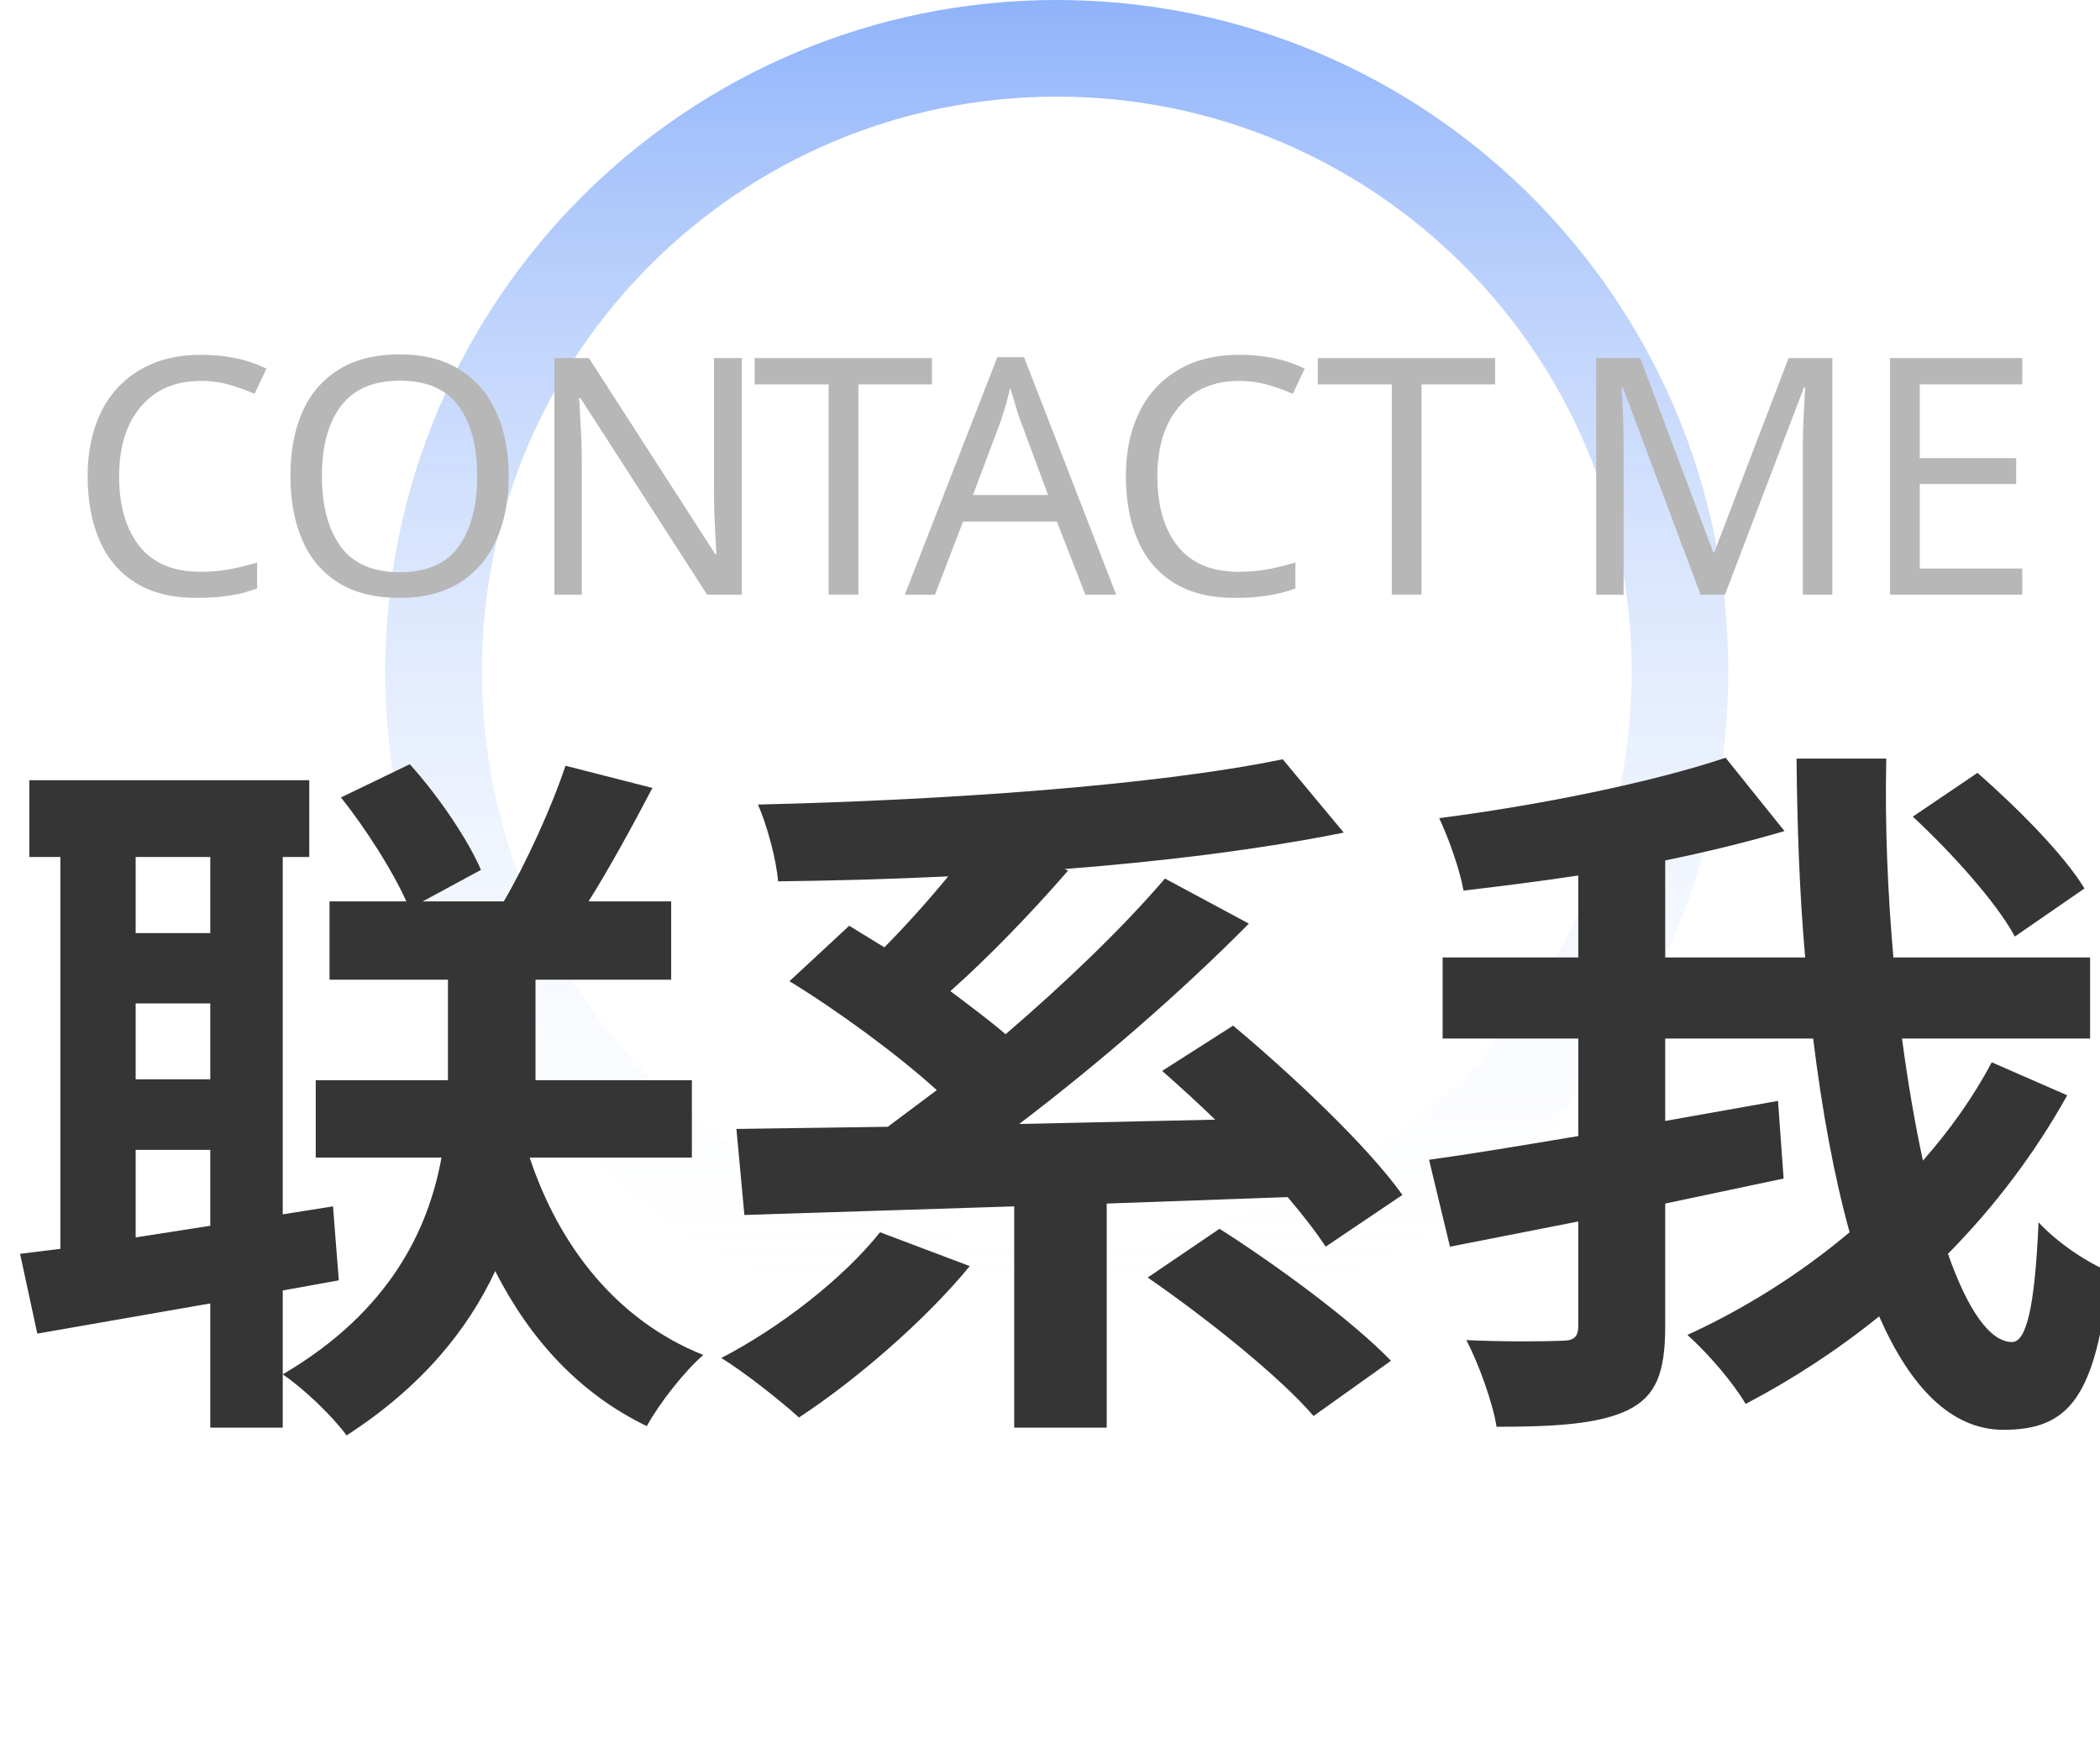
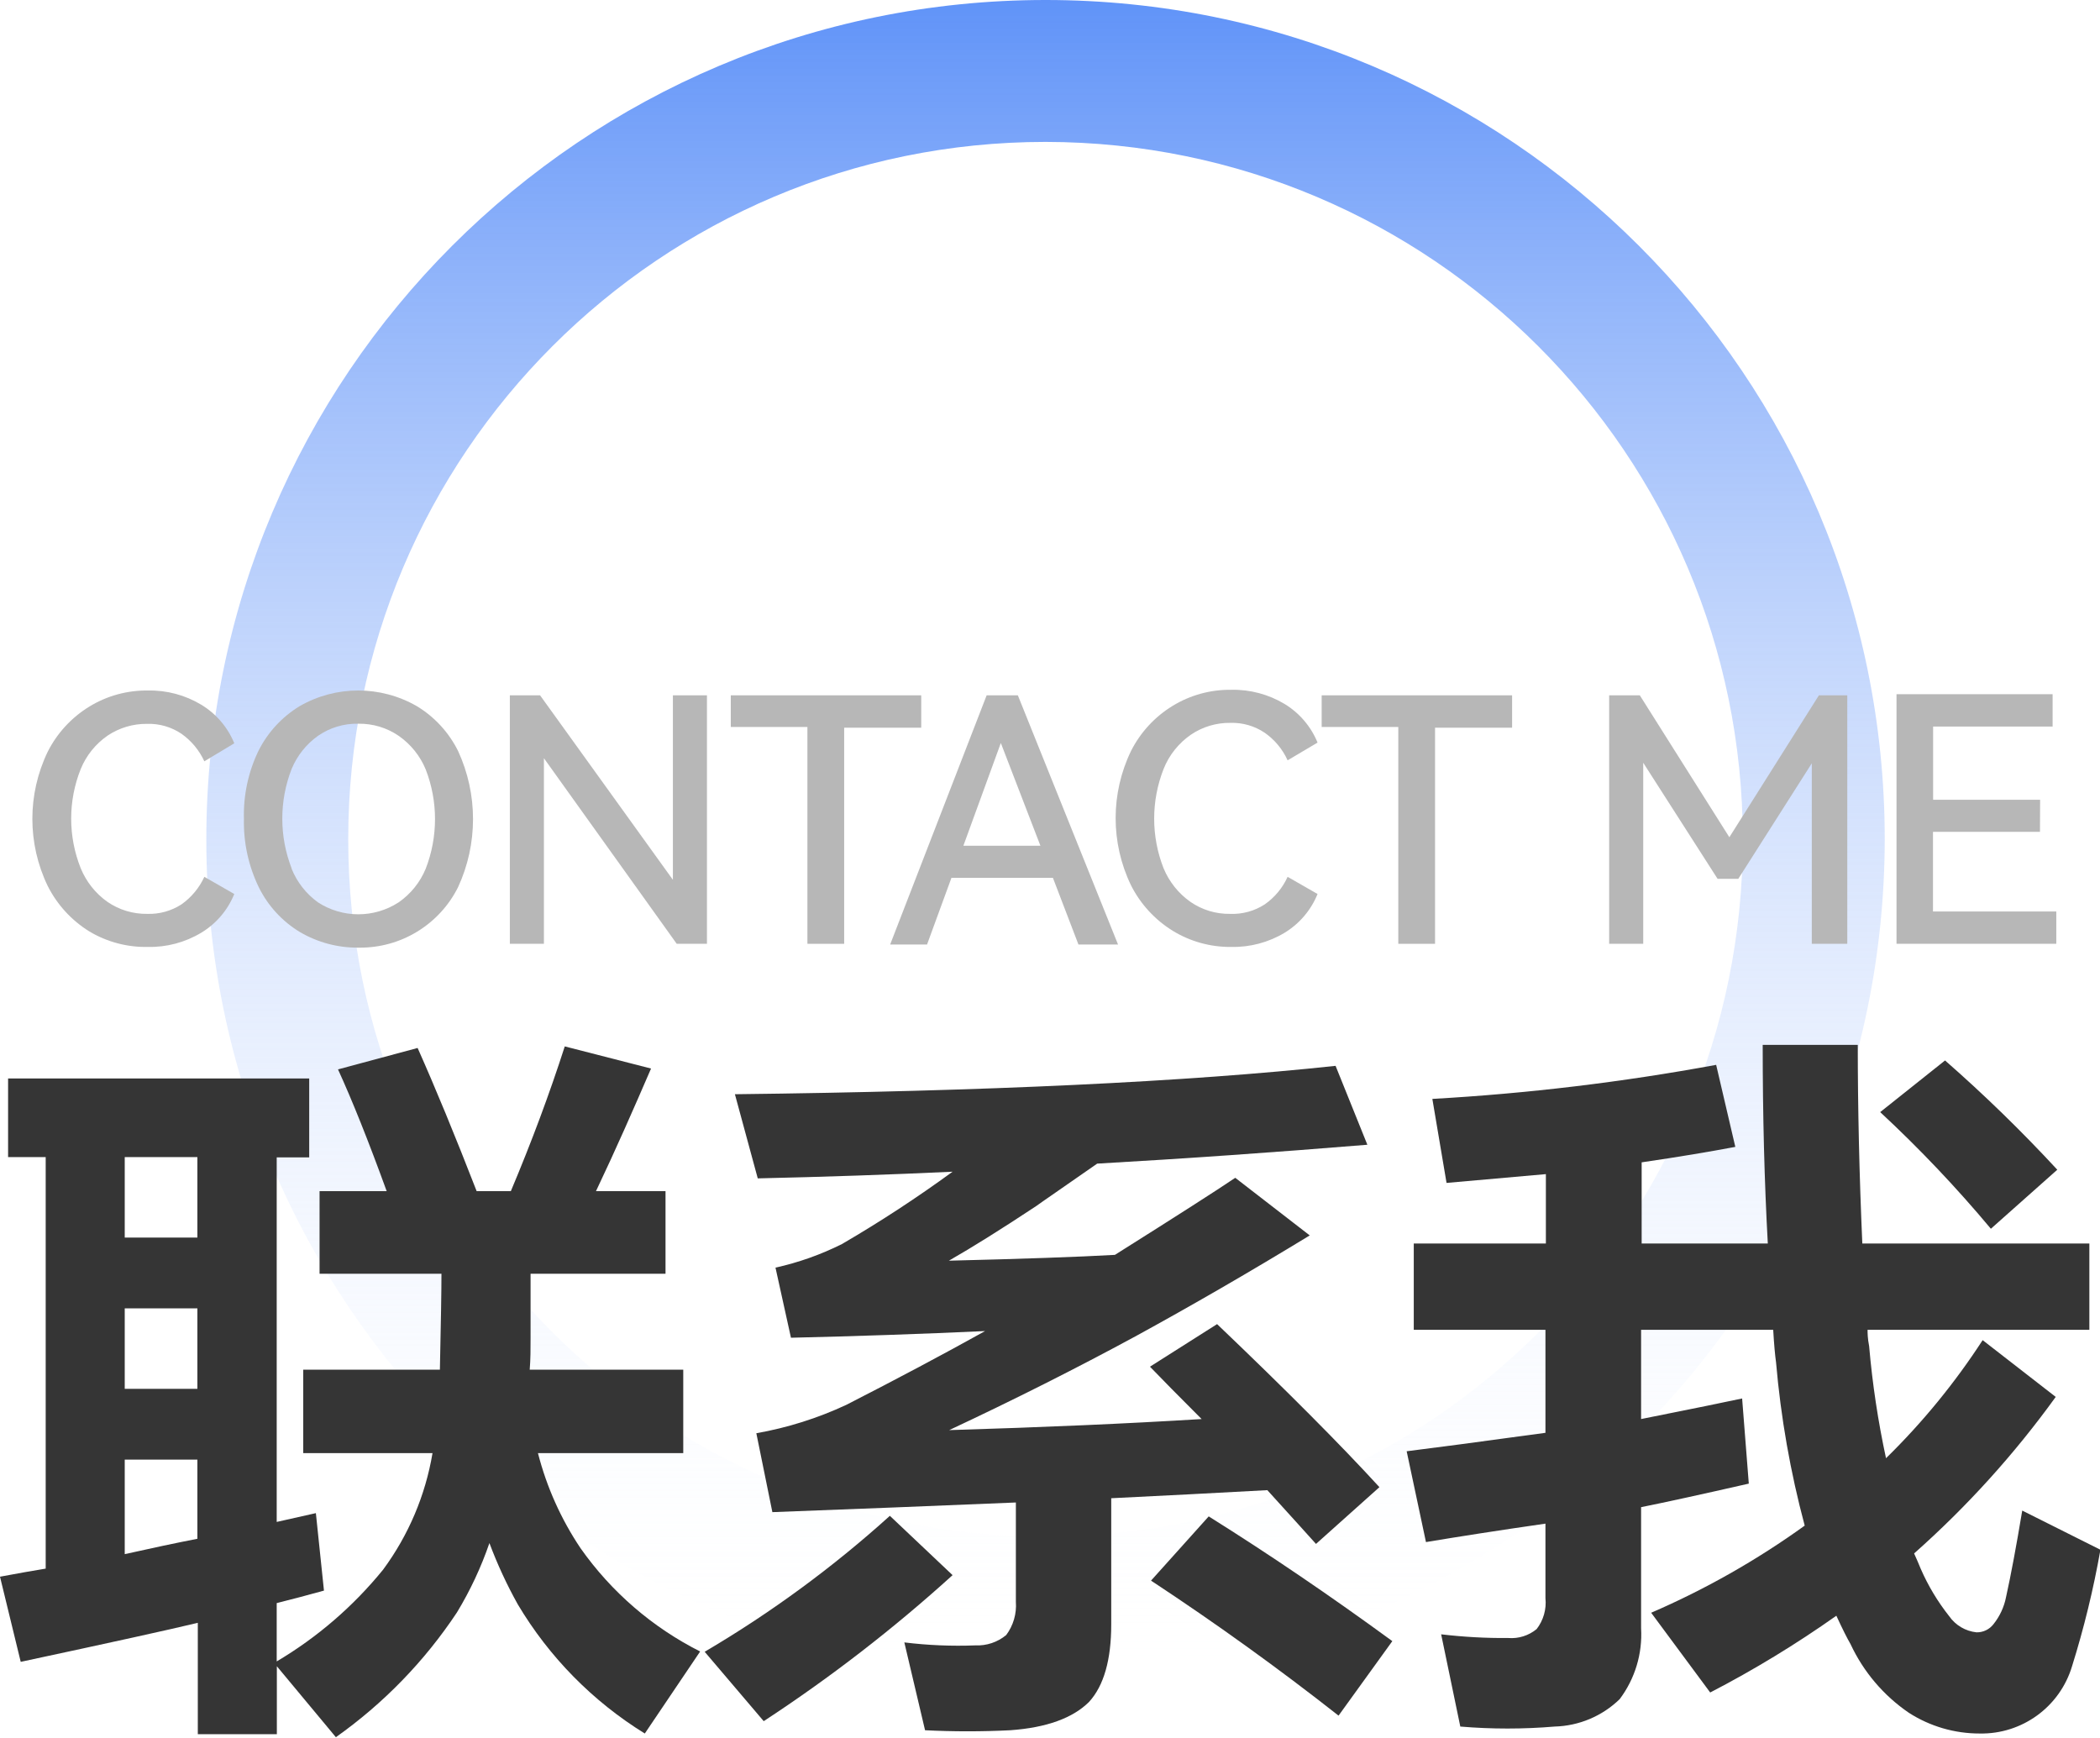
- <svg xmlns="http://www.w3.org/2000/svg" viewBox="0 0 152.14 127.38">
+ <svg xmlns="http://www.w3.org/2000/svg" viewBox="0 0 147.99 122.42">
  <defs>
-     <style>.cls-1{fill:none;stroke-miterlimit:10;stroke-width:7px;opacity:0.7;stroke:url(#未命名的渐变_7);}.cls-2{font-size:52px;fill:#353535;font-family:TaipeiSansTCBeta-Bold, Taipei Sans TC Beta;font-weight:700;letter-spacing:-0.02em;}.cls-3{font-size:24px;fill:#b7b7b7;font-family:HarmonyOS_Sans_SC, HarmonyOS Sans SC;letter-spacing:-0.04em;}.cls-4{letter-spacing:-0.02em;}.cls-5{letter-spacing:-0.1em;}.cls-6{letter-spacing:-0.06em;}.cls-7{letter-spacing:-0.02em;}.cls-8{letter-spacing:-0.05em;}</style>
-     <linearGradient id="未命名的渐变_7" x1="2074.57" y1="1238.69" x2="2171.87" y2="1238.69" gradientTransform="matrix(0, -1, -1, 0, 1315.25, 2171.87)" gradientUnits="userSpaceOnUse">
+     <style>.cls-1{fill:url(#未命名的渐变_7);}.cls-2{fill:#353535;}.cls-3{fill:#b7b7b7;}</style>
+     <linearGradient id="未命名的渐变_7" x1="1405.12" y1="286.8" x2="1523.4" y2="286.8" gradientTransform="matrix(0, -1, -1, 0, 360.48, 1523.4)" gradientUnits="userSpaceOnUse">
      <stop offset="0" stop-color="#fff" stop-opacity="0" />
      <stop offset="1" stop-color="#6093f8" />
    </linearGradient>
  </defs>
  <g id="图层_2" data-name="图层 2">
    <g id="图层_1-2" data-name="图层 1">
-       <circle class="cls-1" cx="76.56" cy="48.65" r="45.15" />
-       <text class="cls-2" transform="translate(0 98.74)">联系我</text>
-       <text class="cls-3" transform="translate(4.88 43.08)">C<tspan class="cls-4" x="14.69" y="0">ON</tspan>
-         <tspan class="cls-5" x="49.56" y="0">T</tspan>
-         <tspan class="cls-6" x="60.67" y="0">A</tspan>
-         <tspan class="cls-7" x="75.22" y="0">C</tspan>
-         <tspan class="cls-8" x="90.36" y="0">T</tspan>
-         <tspan class="cls-4" x="102.67" y="0" xml:space="preserve"> ME</tspan>
-       </text>
+       <path class="cls-1" d="M73.68,118.28a59.14,59.14,0,1,1,59.14-59.14A59.21,59.21,0,0,1,73.68,118.28ZM73.68,10a49.14,49.14,0,1,0,49.14,49.14A49.19,49.19,0,0,0,73.68,10Z" />
+       <path class="cls-2" d="M37.91,102.4a21.7,21.7,0,0,0,3,6.7,22.94,22.94,0,0,0,8.43,7.28l-3.9,5.78a26.82,26.82,0,0,1-8.95-9.1,31.58,31.58,0,0,1-2-4.32,25.28,25.28,0,0,1-2.29,4.89,33.35,33.35,0,0,1-8.53,8.79l-4.16-5v4.79H13.94v-7.85q-3,.72-12.48,2.75l-1.46-6c1.28-.24,2.36-.43,3.22-.57v-29H.57V76H21.79v5.56H19.5v25.69l2.76-.62.57,5.46c-1.11.31-2.22.6-3.33.88v4.11A28.16,28.16,0,0,0,27,110.61a19.16,19.16,0,0,0,3.48-8.21H21.37V96.52H31q.11-5,.11-6.76H22.52V83.94h4.73q-1.93-5.31-3.43-8.58l5.61-1.51q1.88,4.22,4.16,10.09H36q2.19-5.2,3.8-10.2l6.08,1.56C44.68,78.08,43.4,81,42,83.94H46.9v5.82H37.39c0,1.53,0,3,0,4.52,0,.77,0,1.51-.06,2.24H48.15v5.88Zm-24-15.19V81.54H8.79v5.67Zm0,10.66V92.2H8.79v5.67Zm0,10.56v-5.57H8.79v6.66Q11.6,108.89,13.94,108.43Z" />
+       <path class="cls-2" d="M62.71,106.82,67.13,111a107.26,107.26,0,0,1-13.31,10.29l-4.16-4.89A79.94,79.94,0,0,0,62.71,106.82ZM77.32,82c-2.49,1.74-3.93,2.72-4.31,3q-3.69,2.44-6.14,3.84,7.8-.19,11.7-.41Q85.13,84.3,87.05,83l5.25,4.06Q86,90.9,80,94.18q-6.24,3.38-13.11,6.6,10-.3,17.79-.78-2.44-2.44-3.64-3.69l4.73-3q7.33,7,11.44,11.49l-4.47,4c-.56-.62-1.7-1.89-3.43-3.79q-5.46.3-11,.57v8.89q0,3.75-1.56,5.46c-1.14,1.14-3,1.82-5.56,2q-3,.15-6,0l-1.46-6.19a31.26,31.26,0,0,0,5,.21,3.18,3.18,0,0,0,2.18-.73,3.49,3.49,0,0,0,.68-2.34v-7q-8.58.36-17.16.68L53.3,101a25.43,25.43,0,0,0,6.34-2q5.36-2.74,9.78-5.2-6.77.31-13.68.47l-1.09-4.94a20.24,20.24,0,0,0,4.68-1.66,90.34,90.34,0,0,0,7.8-5.1q-6.6.31-13.73.47l-1.61-5.93q26.63-.31,42.33-2l2.24,5.56Q86.48,81.48,77.32,82Zm3.8,29.38,4.06-4.52q6.39,4,12.94,8.79l-3.79,5.25Q87.93,115.87,81.12,111.39Z" />
+       <path class="cls-2" d="M134.89,109.47c.17.38.33.74.47,1.09a15.06,15.06,0,0,0,2,3.33,2.69,2.69,0,0,0,1.93,1.14,1.47,1.47,0,0,0,1.19-.57,4.41,4.41,0,0,0,.89-1.92q.51-2.3,1.14-6.09l5.51,2.76a66,66,0,0,1-2,8.21,6.66,6.66,0,0,1-6.5,4.74,9.21,9.21,0,0,1-5-1.46,12,12,0,0,1-4.11-4.84c-.24-.41-.57-1.07-1-2a75.82,75.82,0,0,1-8.89,5.41l-4.16-5.62a57.66,57.66,0,0,0,10.82-6.14A66.59,66.59,0,0,1,125.16,96c-.07-.49-.14-1.25-.2-2.29h-9.31V100c3.67-.73,6-1.21,7.12-1.45l.47,6q-5,1.14-7.59,1.66v8.53a7.58,7.58,0,0,1-1.51,5,6.84,6.84,0,0,1-4.58,1.93,39.66,39.66,0,0,1-6.65,0l-1.35-6.5a37.4,37.4,0,0,0,4.73.26,2.79,2.79,0,0,0,2-.63,3.05,3.05,0,0,0,.62-2.18v-5.25c-3.33.48-6.14.92-8.42,1.3l-1.36-6.4q2.61-.32,9.78-1.3V93.71H99.63V87.63h9.31V82.74l-7,.62-1-5.92a159.75,159.75,0,0,0,20-2.4l1.35,5.78c-1.8.34-4,.71-6.6,1.09v5.72h8.89q-.36-6.51-.36-14h6.7q0,6.7.32,14h16v6.08H131.61c0,.21,0,.59.11,1.15a63.31,63.31,0,0,0,1.19,7.9,48.9,48.9,0,0,0,6.81-8.32l5.15,4A67.55,67.55,0,0,1,134.89,109.47Zm-2.39-31.1,4.57-3.64a104.14,104.14,0,0,1,7.91,7.7l-4.68,4.16A89.69,89.69,0,0,0,132.5,78.37Z" />
+       <path class="cls-3" d="M12.79,63.73a4.85,4.85,0,0,0,1.61-1.94L16.51,63a5.67,5.67,0,0,1-2.33,2.73,7,7,0,0,1-3.77,1A7.71,7.71,0,0,1,6.3,65.64a8,8,0,0,1-2.94-3.21,10.88,10.88,0,0,1,0-9.45A7.9,7.9,0,0,1,6.3,49.79a7.7,7.7,0,0,1,4.11-1.13,7,7,0,0,1,3.77,1,5.69,5.69,0,0,1,2.33,2.72L14.4,53.65a4.85,4.85,0,0,0-1.61-1.94,4.11,4.11,0,0,0-2.42-.7,4.9,4.9,0,0,0-2.79.83,5.3,5.3,0,0,0-1.89,2.35,9.42,9.42,0,0,0,0,7,5.42,5.42,0,0,0,1.89,2.37,4.83,4.83,0,0,0,2.79.84A4.18,4.18,0,0,0,12.79,63.73Z" />
+       <path class="cls-3" d="M18.21,52.92a7.75,7.75,0,0,1,2.91-3.16,8.28,8.28,0,0,1,8.25,0,7.68,7.68,0,0,1,2.91,3.16,11.45,11.45,0,0,1,0,9.6,7.71,7.71,0,0,1-7,4.26,8,8,0,0,1-4.13-1.09,7.63,7.63,0,0,1-2.91-3.16,10.5,10.5,0,0,1-1.05-4.82A10.37,10.37,0,0,1,18.21,52.92Zm2.34,8.3a5.43,5.43,0,0,0,1.86,2.37,5.22,5.22,0,0,0,5.68,0A5.38,5.38,0,0,0,30,61.22a9.66,9.66,0,0,0,0-7,5.4,5.4,0,0,0-1.88-2.35A4.89,4.89,0,0,0,25.25,51a4.79,4.79,0,0,0-2.82.84,5.4,5.4,0,0,0-1.88,2.35,9.66,9.66,0,0,0,0,7Z" />
+       <path class="cls-3" d="M38.06,49l9.36,13V49h2.4V66.51H47.69L38.33,53.43V66.51h-2.4V49Z" />
+       <path class="cls-3" d="M51.5,49H64.92v2.28H59.49V66.51H56.9V51.23H51.5Z" />
+       <path class="cls-3" d="M71.73,49l7.06,17.56H76l-1.8-4.7H67.05l-1.72,4.7h-2.6L69.53,49Zm1.59,10.6-2.79-7.24-2.64,7.24Z" />
+       <path class="cls-3" d="M89.13,63.73a4.77,4.77,0,0,0,1.61-1.94L92.85,63a5.7,5.7,0,0,1-2.32,2.73,7,7,0,0,1-3.77,1,7.72,7.72,0,0,1-4.12-1.14,8,8,0,0,1-2.94-3.21,10.88,10.88,0,0,1,0-9.45,7.9,7.9,0,0,1,2.94-3.19,7.71,7.71,0,0,1,4.12-1.13,7,7,0,0,1,3.77,1,5.72,5.72,0,0,1,2.32,2.72l-2.11,1.25a4.77,4.77,0,0,0-1.61-1.94,4.11,4.11,0,0,0-2.42-.7,4.84,4.84,0,0,0-2.78.83A5.32,5.32,0,0,0,82,54.19a9.56,9.56,0,0,0,0,7,5.44,5.44,0,0,0,1.9,2.37,4.78,4.78,0,0,0,2.78.84A4.18,4.18,0,0,0,89.13,63.73Z" />
+       <path class="cls-3" d="M93.14,49h13.42v2.28h-5.43V66.51H98.54V51.23h-5.4Z" />
+       <path class="cls-3" d="M128.18,49h2V66.51h-2.5V53.79l-5.18,8.14h-1.46l-5.24-8.18V66.51H113.4V49h2.16l6.31,10Z" />
+       <path class="cls-3" d="M143.76,58.62h-7.54v5.61h8.69v2.28H133.65V48.92h11V51.2h-8.42v5.16h7.54Z" />
    </g>
  </g>
</svg>
